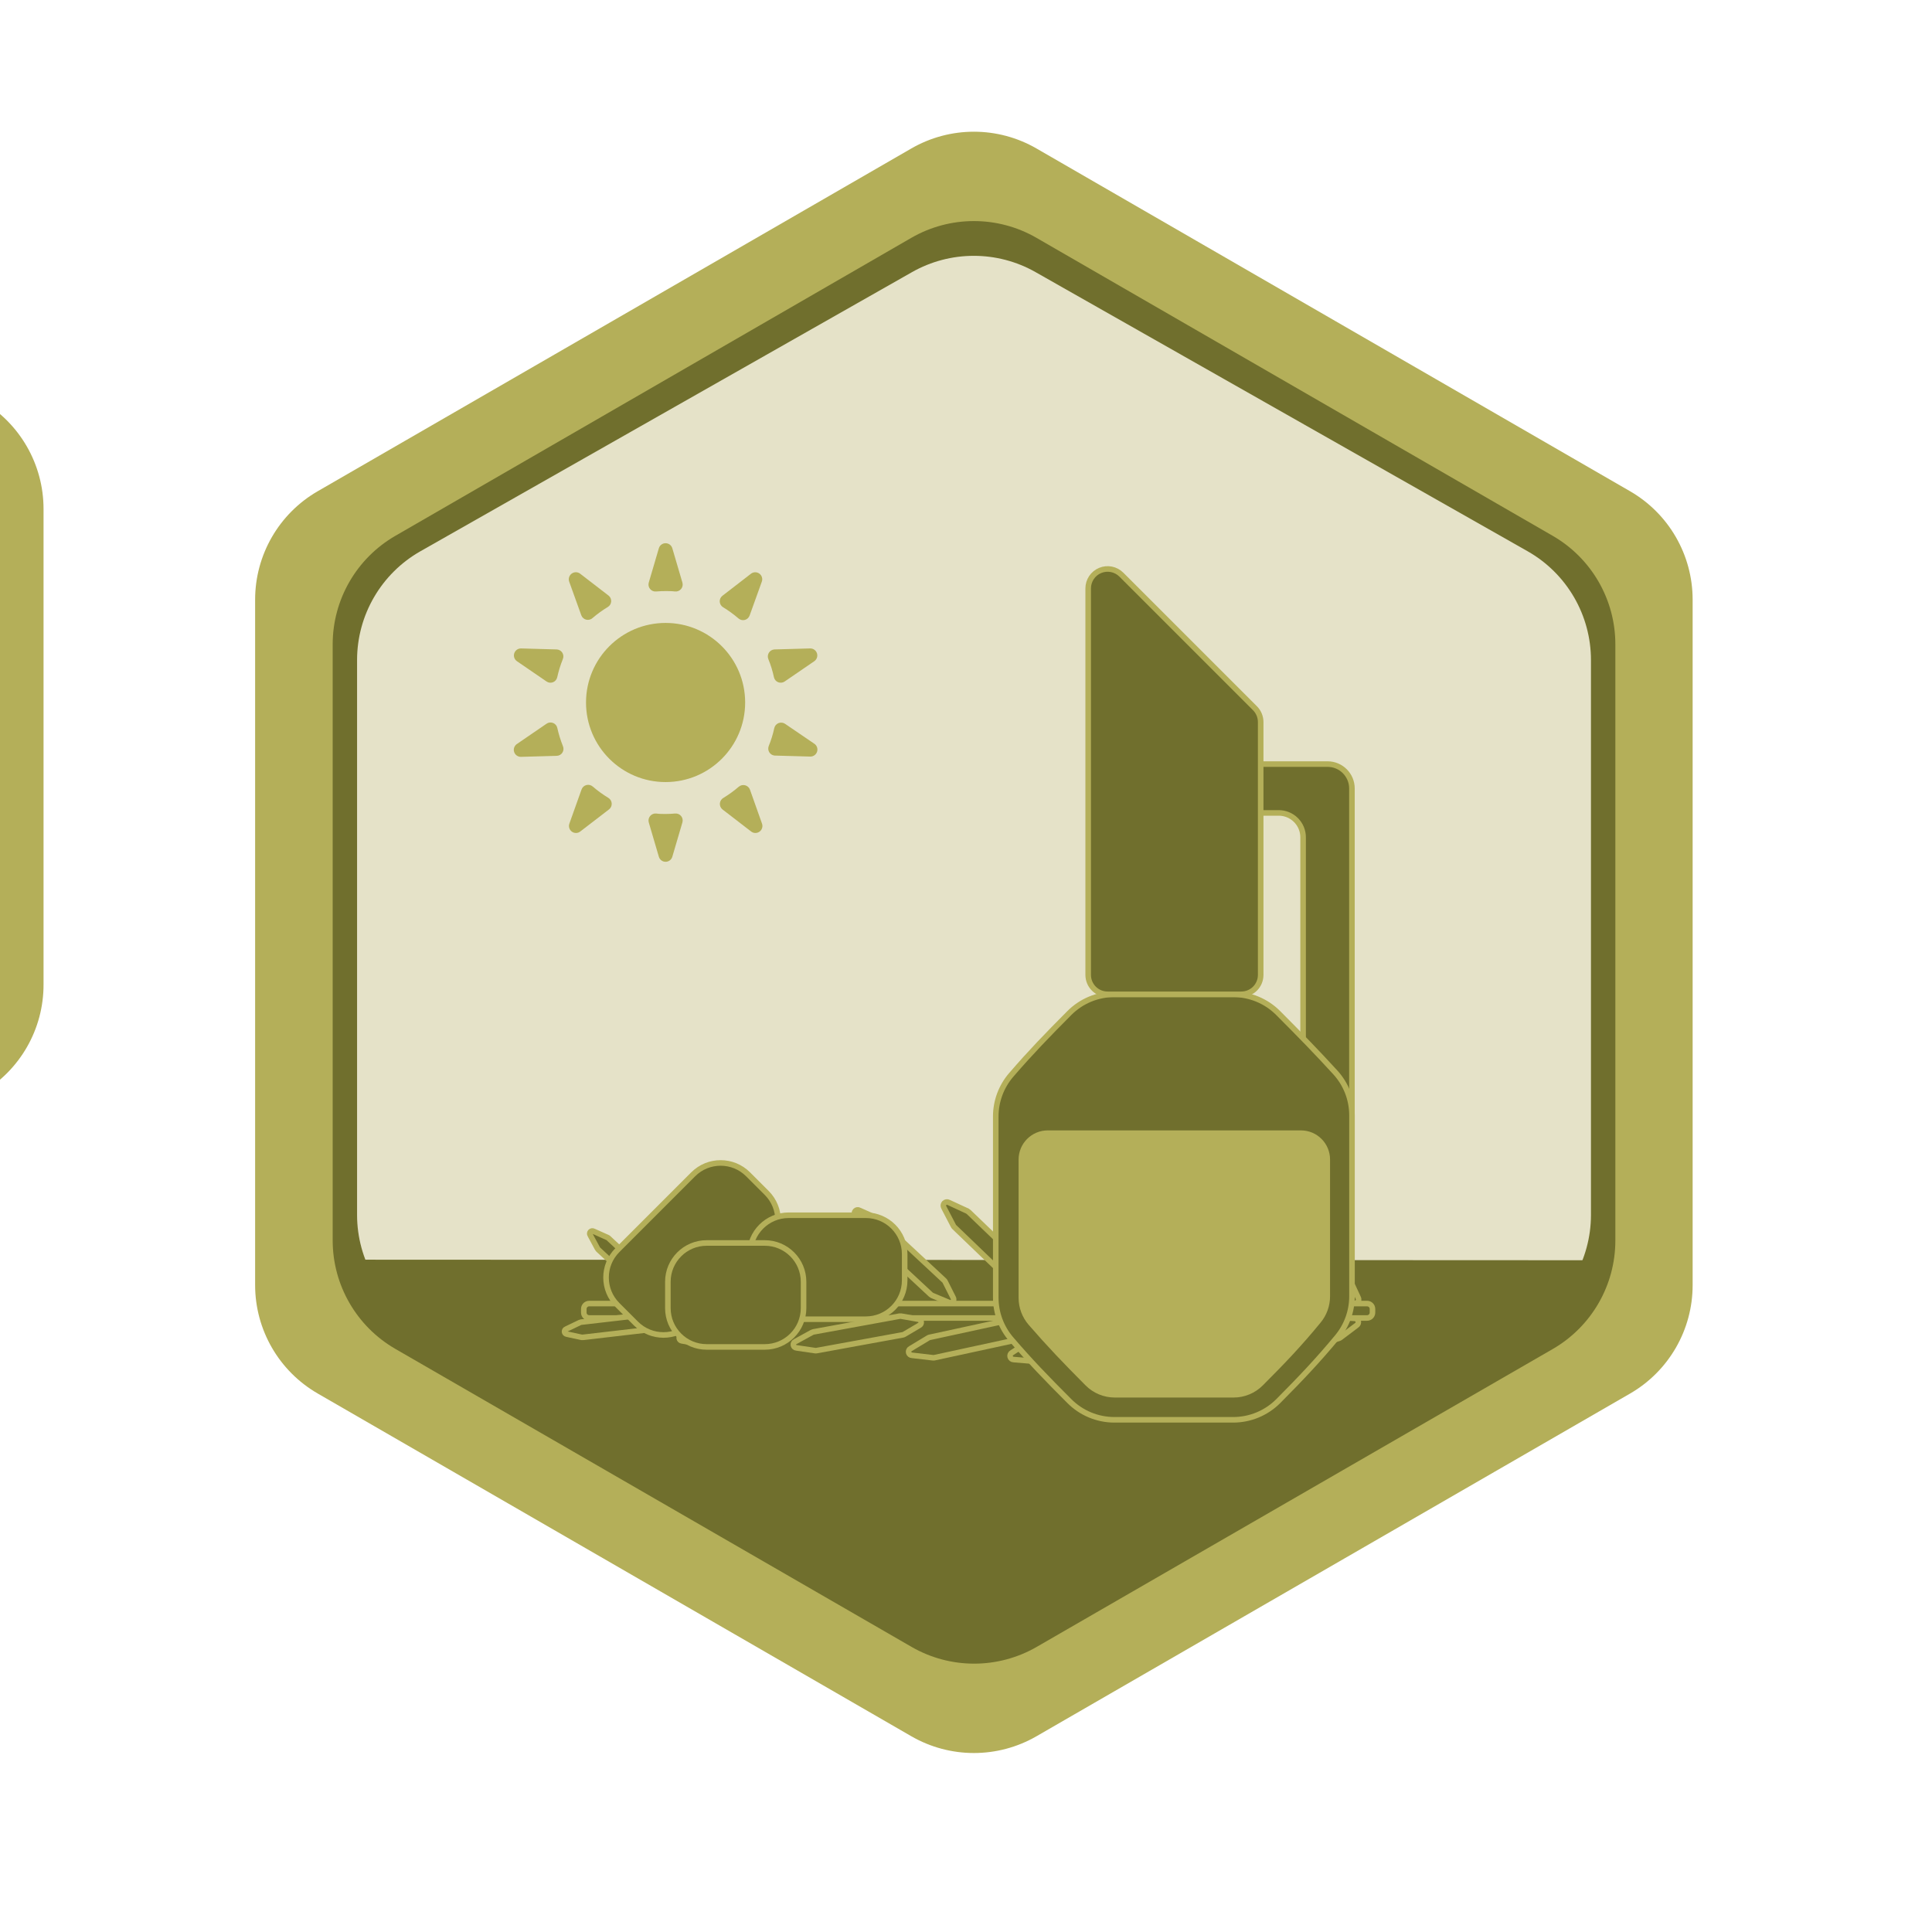
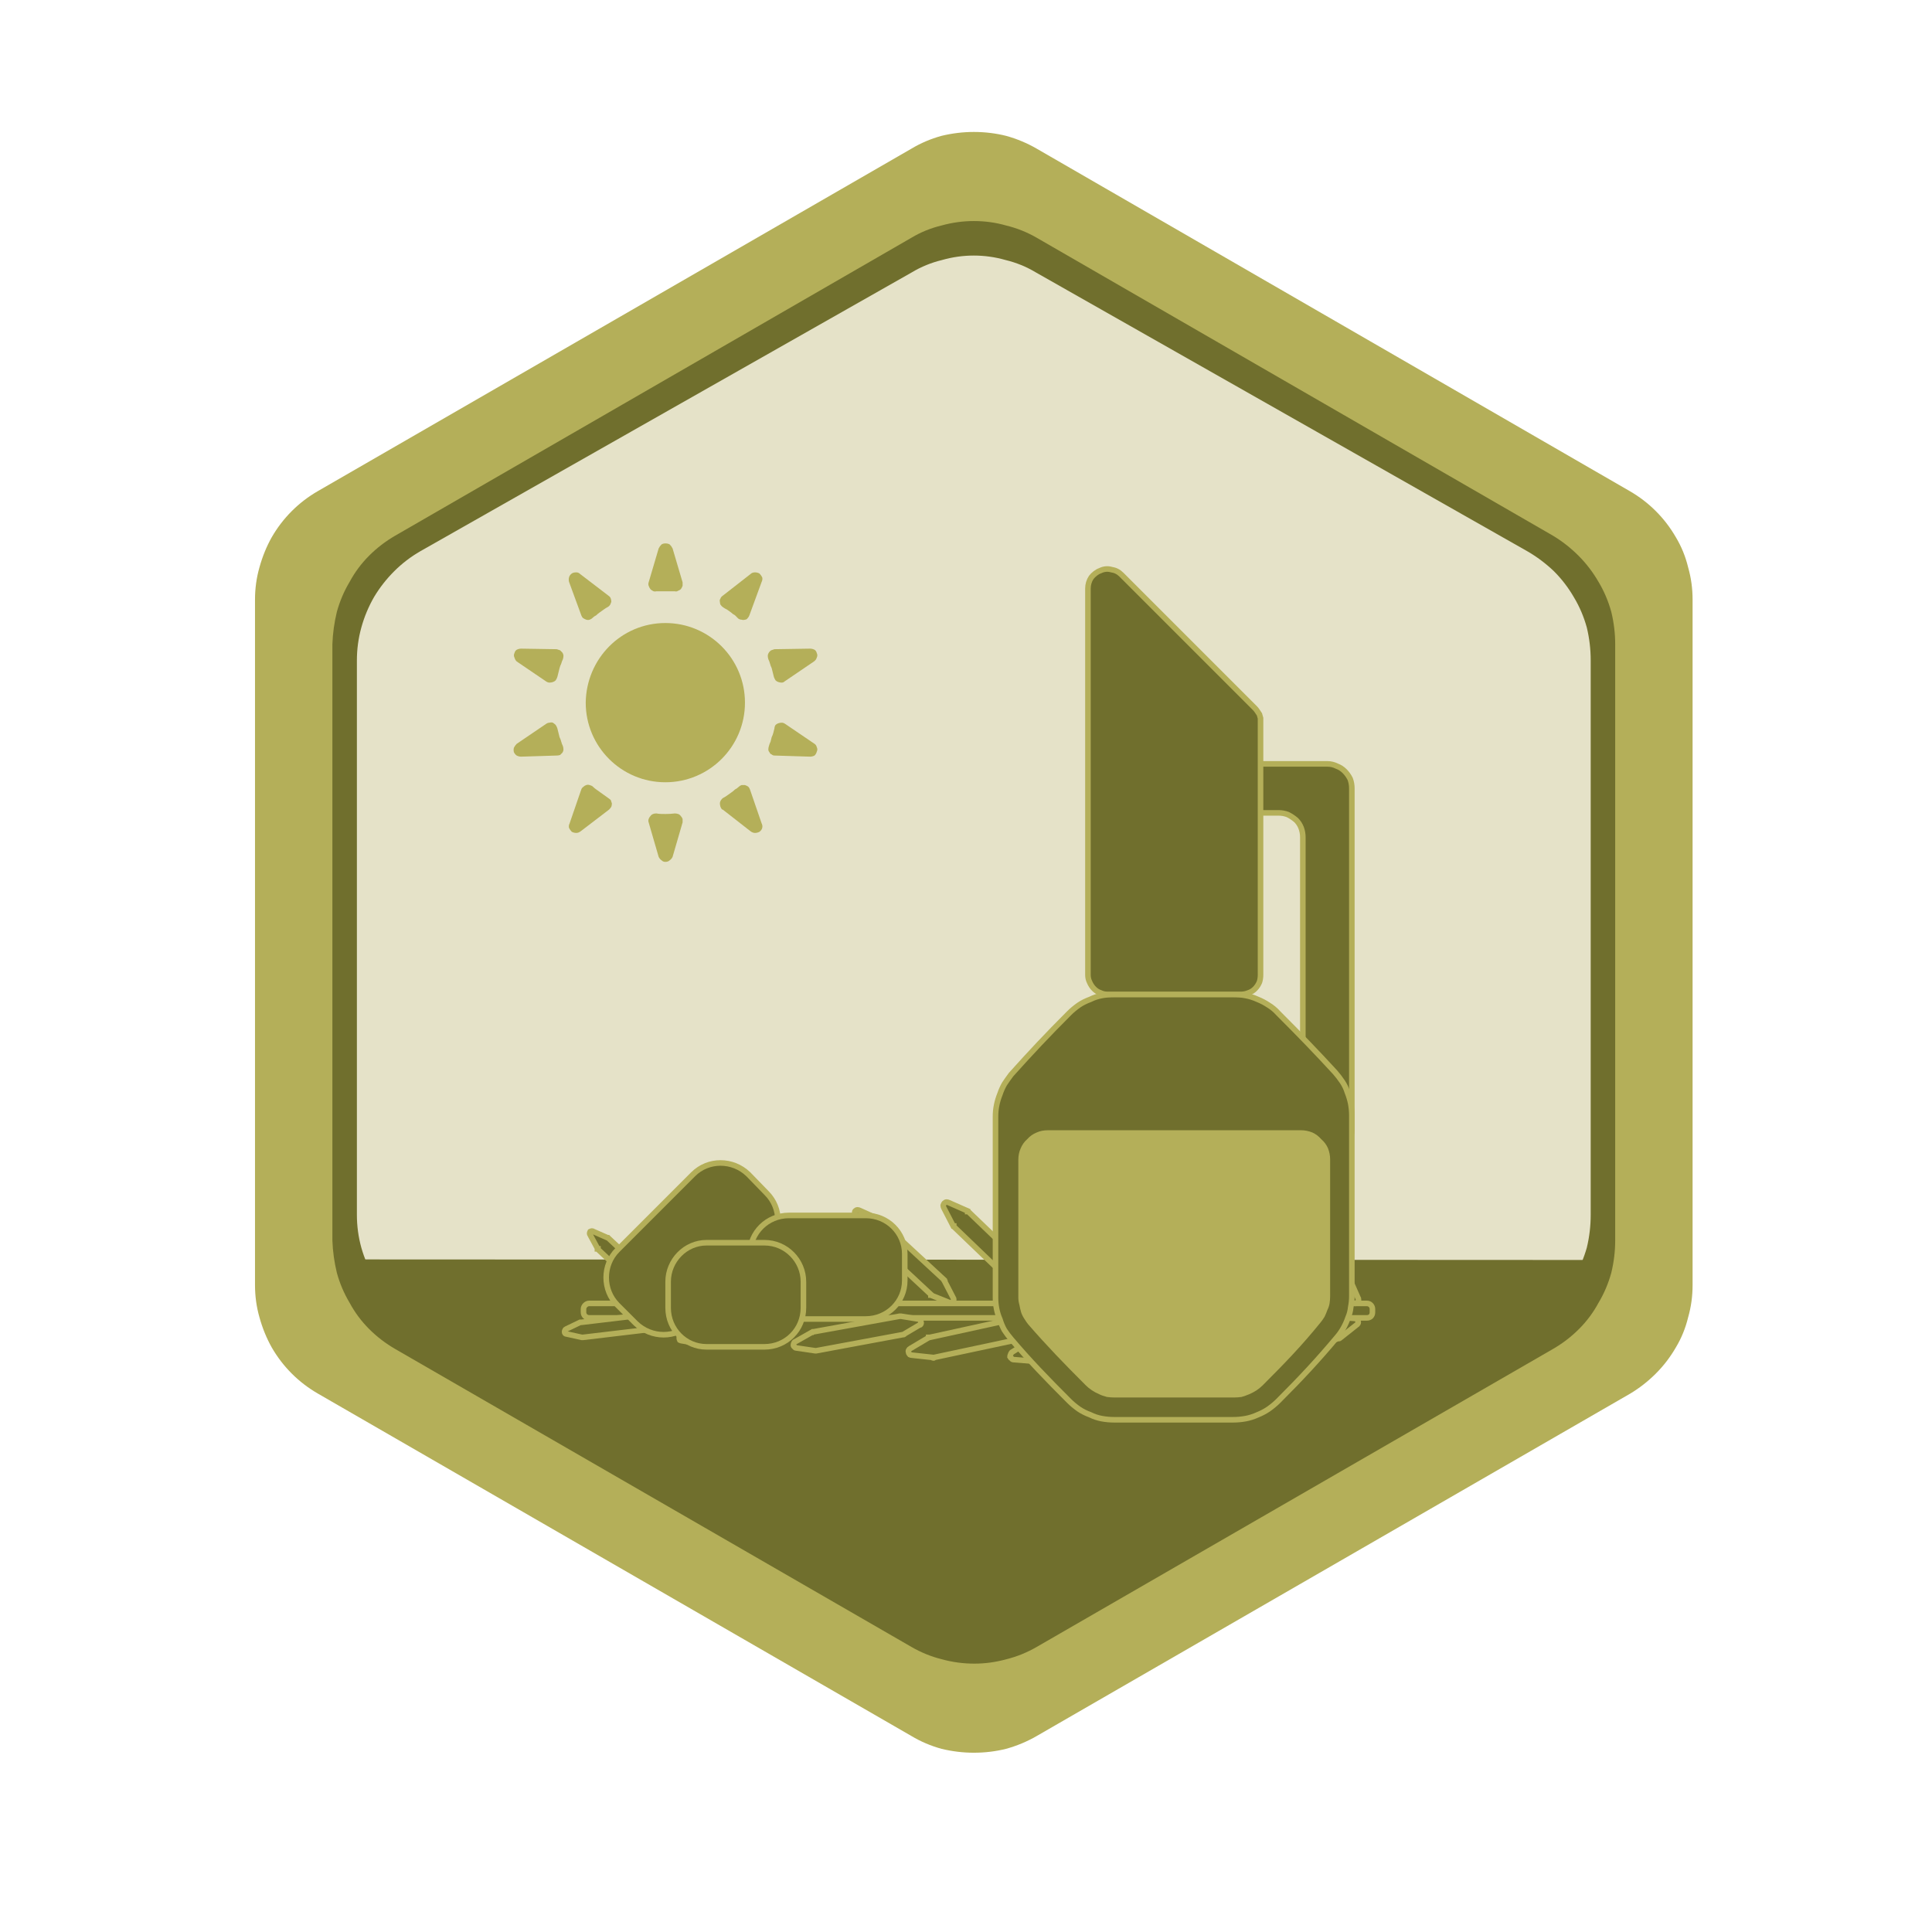
- <svg xmlns="http://www.w3.org/2000/svg" viewBox="0 0 346.99 346.99">
-   <defs>
-     <style>.cls-1{fill:#b4af59;}.cls-2,.cls-4{fill:#706f2d;}.cls-3{fill:#e5e2c8;}.cls-4{stroke:#b4af59;stroke-miterlimit:10;}</style>
-   </defs>
-   <g id="Médailles_Finales" data-name="Médailles Finales">
+ <svg xmlns="http://www.w3.org/2000/svg" version="1.2" viewBox="0 0 347 347" width="149" height="149">
+   <style>
+ 		.s0 { fill: #b4af59 } 
+ 		.s1 { fill: #706f2d } 
+ 		.s2 { fill: #e5e2c8 } 
+ 		.s3 { fill: #706f2d;stroke: #b4af59;stroke-miterlimit:10 } 
+ 	</style>
+   <g id="Médailles_Finales">
    <g id="PACA">
-       <path class="cls-1" d="M304,230.8V107.7a22.49,22.49,0,0,0-11.25-19.48L186.16,26.67a22.48,22.48,0,0,0-22.49,0L57.07,88.22A22.49,22.49,0,0,0,45.82,107.7V230.8a22.49,22.49,0,0,0,11.25,19.48l106.6,61.55a22.48,22.48,0,0,0,22.49,0l106.61-61.55A22.49,22.49,0,0,0,304,230.8Z" />
-       <path class="cls-2" d="M290.12,222.78V115.72a22.5,22.5,0,0,0-11.24-19.48L186.16,42.72a22.48,22.48,0,0,0-22.49,0L71,96.24a22.51,22.51,0,0,0-11.25,19.48V222.78A22.51,22.51,0,0,0,71,242.26l92.71,53.52a22.48,22.48,0,0,0,22.49,0l92.72-53.52A22.5,22.5,0,0,0,290.12,222.78Z" />
-       <path class="cls-3" d="M285.74,218.22V118.59A22.48,22.48,0,0,0,274.35,99L186,48.88a22.49,22.49,0,0,0-22.21,0L75.52,99a22.48,22.48,0,0,0-11.39,19.56v99.63a22.5,22.5,0,0,0,11.39,19.56l88.31,50.14a22.49,22.49,0,0,0,22.21,0l88.31-50.14A22.5,22.5,0,0,0,285.74,218.22Z" />
-       <path class="cls-2" d="M63.15,226.24c2.36,7.35,11.07,13.7,17.95,17.67l54.16,31.28.64.37,23.93,13.82a31.54,31.54,0,0,0,31.53,0l23.93-13.82.64-.37,54.17-31.28c6.88-4,13.91-10.23,16.27-17.57Z" />
-       <rect class="cls-4" x="104.85" y="234.12" width="141.65" height="2.59" rx="0.97" />
-       <path class="cls-4" d="M116.73,233.06l-9.31-8.66a.66.66,0,0,1-.12-.17L106,221.82a.47.47,0,0,1,.63-.67l2.48,1.11a.57.57,0,0,1,.18.12l9.31,8.67a.62.62,0,0,1,.14.18l1.14,2.27a.47.47,0,0,1-.62.67l-2.35-1A.59.59,0,0,1,116.73,233.06Z" />
-       <path class="cls-4" d="M133.55,232.88l-10.15-9.45a1.24,1.24,0,0,1-.14-.18l-1.4-2.62a.52.52,0,0,1,.68-.74l2.72,1.22a.76.76,0,0,1,.19.12l10.14,9.45a.55.55,0,0,1,.15.2l1.25,2.47a.52.52,0,0,1-.68.73L133.76,233A.57.57,0,0,1,133.55,232.88Z" />
-       <path class="cls-4" d="M150.37,232.69l-11-10.23a.7.7,0,0,1-.15-.19l-1.52-2.84a.56.56,0,0,1,.74-.8l2.94,1.32a.85.85,0,0,1,.21.14l11,10.22a.82.82,0,0,1,.16.22l1.35,2.68a.55.55,0,0,1-.73.78l-2.77-1.15A.86.86,0,0,1,150.37,232.69Z" />
-       <path class="cls-4" d="M167.18,232.51l-11.82-11a1.18,1.18,0,0,1-.17-.22l-1.63-3.05a.6.6,0,0,1,.8-.86l3.16,1.42a.66.66,0,0,1,.22.15l11.82,11a.58.58,0,0,1,.18.23l1.45,2.88a.6.6,0,0,1-.79.85l-3-1.25A.87.87,0,0,1,167.18,232.51Z" />
-       <path class="cls-4" d="M183.89,232.39l-12.49-12a.76.76,0,0,1-.17-.23l-1.71-3.29a.65.65,0,0,1,.87-.91l3.37,1.56a1.24,1.24,0,0,1,.23.17l12.49,12a.72.72,0,0,1,.18.25l1.51,3.11a.64.64,0,0,1-.85.89l-3.17-1.37A.93.93,0,0,1,183.89,232.39Z" />
-       <path class="cls-4" d="M197.68,232.42l-12.5-12.34a.81.81,0,0,1-.17-.24l-1.69-3.37a.66.66,0,0,1,.9-.91l3.39,1.64a1,1,0,0,1,.24.17l12.5,12.35a.72.72,0,0,1,.18.25l1.49,3.18a.65.65,0,0,1-.88.9l-3.2-1.45A.87.87,0,0,1,197.68,232.42Z" />
-       <path class="cls-4" d="M211.58,232.38l-12.69-12.54a1.08,1.08,0,0,1-.18-.24L197,216.18a.67.67,0,0,1,.91-.92l3.45,1.67a.81.81,0,0,1,.24.17l12.69,12.53a.83.83,0,0,1,.19.26l1.51,3.23a.67.67,0,0,1-.9.91l-3.25-1.47A1.51,1.51,0,0,1,211.58,232.38Z" />
-       <path class="cls-4" d="M225.48,232.33,212.6,219.61a.69.69,0,0,1-.18-.24l-1.74-3.48a.68.68,0,0,1,.93-.93l3.49,1.69a.85.85,0,0,1,.25.17l12.89,12.72a1,1,0,0,1,.18.27l1.54,3.27a.68.68,0,0,1-.92.93l-3.29-1.49A1,1,0,0,1,225.48,232.33Z" />
-       <path class="cls-4" d="M239.38,232.29,226.3,219.38a1.44,1.44,0,0,1-.18-.25l-1.76-3.53a.69.69,0,0,1,.94-.95l3.55,1.72a.72.72,0,0,1,.25.18l13.08,12.91a1,1,0,0,1,.19.26l1.55,3.33a.68.68,0,0,1-.92.94l-3.35-1.52A.8.8,0,0,1,239.38,232.29Z" />
-       <path class="cls-4" d="M117,236l-12.64,1.46a.66.66,0,0,0-.2.06l-2.46,1.18a.47.47,0,0,0,.1.91l2.67.58a.74.74,0,0,0,.21,0l12.64-1.47a.51.51,0,0,0,.21-.06l2.27-1.15a.48.48,0,0,0-.11-.91l-2.46-.6A.6.6,0,0,0,117,236Z" />
-       <path class="cls-4" d="M139.28,236.17l-14.07,2.15a.63.63,0,0,0-.23.08l-2.7,1.41a.53.53,0,0,0,.15,1l3,.53a.6.6,0,0,0,.23,0l14.07-2.15a.73.73,0,0,0,.25-.08l2.48-1.38a.53.53,0,0,0-.15-1l-2.79-.57A.7.7,0,0,0,139.28,236.17Z" />
-       <path class="cls-4" d="M161.59,236.38l-15.51,2.83a1,1,0,0,0-.24.09l-3,1.65a.59.59,0,0,0,.2,1.13l3.34.49a.62.62,0,0,0,.27,0l15.5-2.83a.82.82,0,0,0,.26-.1l2.71-1.6a.59.59,0,0,0-.2-1.12l-3.1-.54A.66.66,0,0,0,161.59,236.38Z" />
-       <path class="cls-4" d="M183.87,236.52,167,240.18a.79.79,0,0,0-.27.1l-3.18,1.92a.64.64,0,0,0,.26,1.22l3.69.43a1,1,0,0,0,.29,0l16.91-3.66a.86.86,0,0,0,.28-.11l2.92-1.86a.64.64,0,0,0-.26-1.21l-3.42-.49A1.06,1.06,0,0,0,183.87,236.52Z" />
-       <path class="cls-4" d="M202.32,236.49l-17.13,4.28a1,1,0,0,0-.27.11l-3.17,2.06a.66.66,0,0,0,.31,1.24l3.77.32a.74.74,0,0,0,.29,0l17.12-4.28a.76.76,0,0,0,.29-.13l2.91-2a.66.66,0,0,0-.31-1.23l-3.5-.39A.82.82,0,0,0,202.32,236.49Z" />
-       <path class="cls-4" d="M220.79,236.51l-17.36,4.78a.83.83,0,0,0-.27.12l-3.2,2.17a.67.67,0,0,0,.35,1.26l3.86.24a1.43,1.43,0,0,0,.29,0l17.37-4.78a.86.86,0,0,0,.29-.14L225,238a.67.67,0,0,0-.34-1.25l-3.58-.31Z" />
-       <path class="cls-4" d="M239.27,236.54l-17.6,5.27a.9.9,0,0,0-.28.13l-3.21,2.29a.69.69,0,0,0,.39,1.28l3.93.15a1.1,1.1,0,0,0,.31,0l17.6-5.27a1,1,0,0,0,.3-.14l2.93-2.21a.68.68,0,0,0-.38-1.26l-3.66-.24A1.24,1.24,0,0,0,239.27,236.54Z" />
-       <rect class="cls-4" x="107.7" y="214.98" width="33.19" height="18.67" rx="6.97" transform="translate(-122.21 153.59) rotate(-45)" />
-       <rect class="cls-4" x="134.68" y="218.26" width="27.8" height="18.67" rx="6.97" />
-       <rect class="cls-4" x="119.95" y="223.24" width="24.37" height="18.67" rx="6.97" />
-       <path class="cls-4" d="M215.62,141.61h0A4.38,4.38,0,0,0,220,146h9.65a4.38,4.38,0,0,1,4.39,4.39v52.46a4.39,4.39,0,0,0,4.39,4.39h0a4.39,4.39,0,0,0,4.38-4.39V141.61a4.38,4.38,0,0,0-4.38-4.38H220A4.38,4.38,0,0,0,215.62,141.61Z" />
-       <path class="cls-4" d="M221.47,255H200.14a11.41,11.41,0,0,1-8.1-3.38c-4-4-7-7.1-10.42-11.09a11.44,11.44,0,0,1-2.78-7.47V200.52a11.44,11.44,0,0,1,2.78-7.47c3.45-4,6.46-7.11,10.42-11.09a11.41,11.41,0,0,1,8.1-3.38h21.33a11.44,11.44,0,0,1,8.1,3.37c3.89,3.9,6.86,6.94,10.25,10.65a11.41,11.41,0,0,1,3,7.72v32.5a11.45,11.45,0,0,1-2.63,7.3c-3.54,4.27-6.59,7.47-10.61,11.52A11.44,11.44,0,0,1,221.47,255Z" />
-       <path class="cls-4" d="M225.39,127.2l-24-24a3.49,3.49,0,0,0-5.95,2.47V175.1a3.48,3.48,0,0,0,3.49,3.48h24a3.48,3.48,0,0,0,3.49-3.48V129.67A3.5,3.5,0,0,0,225.39,127.2Z" />
-       <path class="cls-1" d="M182.94,208.26v24.82a7.42,7.42,0,0,0,1.8,4.85c3.34,3.86,6.27,6.91,10.22,10.88a7.4,7.4,0,0,0,5.25,2.19h21.34a7.41,7.41,0,0,0,5.26-2.19c4-4,7-7.15,10.37-11.27a7.39,7.39,0,0,0,1.7-4.72V208.25a5.23,5.23,0,0,0-5.23-5.23H188.17A5.24,5.24,0,0,0,182.94,208.26Z" />
-       <circle class="cls-1" cx="119.54" cy="126.17" r="14.29" />
-       <path class="cls-1" d="M100,116.64l-6.4-.18a1.26,1.26,0,0,0-.75,2.3l5.3,3.63a1.24,1.24,0,0,0,1.93-.76,20.75,20.75,0,0,1,1-3.24A1.25,1.25,0,0,0,100,116.64Z" />
-       <path class="cls-1" d="M109.34,107l-5.1-3.93a1.27,1.27,0,0,0-2,1.43l2.16,6a1.25,1.25,0,0,0,2,.52,20.22,20.22,0,0,1,2.76-2A1.25,1.25,0,0,0,109.34,107Z" />
-       <path class="cls-1" d="M119.54,106.16c.57,0,1.14,0,1.69.07a1.25,1.25,0,0,0,1.33-1.6l-1.81-6.16a1.26,1.26,0,0,0-2.42,0l-1.81,6.16a1.25,1.25,0,0,0,1.33,1.6C118.41,106.18,119,106.16,119.54,106.16Z" />
-       <path class="cls-1" d="M138,118.39a18.83,18.83,0,0,1,1,3.24,1.25,1.25,0,0,0,1.94.76l5.3-3.63a1.26,1.26,0,0,0-.75-2.3l-6.41.18A1.26,1.26,0,0,0,138,118.39Z" />
-       <path class="cls-1" d="M134.64,110.53l2.16-6a1.26,1.26,0,0,0-2-1.43L129.75,107a1.25,1.25,0,0,0,.13,2.07,20.76,20.76,0,0,1,2.75,2A1.25,1.25,0,0,0,134.64,110.53Z" />
-       <path class="cls-1" d="M139.1,135.7l6.41.18a1.26,1.26,0,0,0,.75-2.3L141,130a1.26,1.26,0,0,0-1.94.77,19,19,0,0,1-1,3.23A1.26,1.26,0,0,0,139.1,135.7Z" />
-       <path class="cls-1" d="M129.75,145.37l5.09,3.92a1.26,1.26,0,0,0,2-1.42l-2.15-6.06a1.27,1.27,0,0,0-2-.52,20.12,20.12,0,0,1-2.75,2A1.26,1.26,0,0,0,129.75,145.37Z" />
-       <path class="cls-1" d="M119.54,146.19c-.57,0-1.13,0-1.69-.08a1.26,1.26,0,0,0-1.33,1.6l1.81,6.16a1.26,1.26,0,0,0,2.42,0l1.81-6.16a1.25,1.25,0,0,0-1.33-1.6C120.68,146.16,120.11,146.19,119.54,146.19Z" />
-       <path class="cls-1" d="M104.44,141.81l-2.16,6.06a1.26,1.26,0,0,0,2,1.42l5.1-3.92a1.26,1.26,0,0,0-.13-2.08,20.22,20.22,0,0,1-2.76-2A1.26,1.26,0,0,0,104.44,141.81Z" />
-       <path class="cls-1" d="M98.13,130l-5.3,3.63a1.26,1.26,0,0,0,.75,2.3l6.4-.18A1.25,1.25,0,0,0,101.1,134a21,21,0,0,1-1-3.23A1.25,1.25,0,0,0,98.13,130Z" />
-     </g>
-     <g id="Outre_Mer" data-name="Outre Mer">
-       <path class="cls-1" d="M7.82,176.79V91.41A22.5,22.5,0,0,0-3.42,71.93L-77.37,29.24a22.48,22.48,0,0,0-22.49,0L-173.8,71.93A22.51,22.51,0,0,0-185,91.41v85.38a22.49,22.49,0,0,0,11.25,19.48L-99.86,239a22.48,22.48,0,0,0,22.49,0l74-42.69A22.48,22.48,0,0,0,7.82,176.79Z" />
+       <path id="Layer" class="s0" d="m304 230.8v-123.1q0-3-0.8-5.8-0.7-2.9-2.2-5.4-1.5-2.6-3.6-4.7-2.1-2.1-4.7-3.6l-106.5-61.5q-2.6-1.5-5.5-2.3-2.8-0.7-5.8-0.7-2.9 0-5.8 0.7-2.9 0.8-5.4 2.3l-106.6 61.5q-2.6 1.5-4.7 3.6-2.1 2.1-3.6 4.7-1.4 2.5-2.2 5.4-0.8 2.8-0.8 5.8v123.1q0 3 0.8 5.8 0.8 2.9 2.2 5.4 1.5 2.6 3.6 4.7 2.1 2.1 4.7 3.6l106.6 61.5q2.5 1.5 5.4 2.3 2.9 0.7 5.8 0.7 3 0 5.8-0.7 2.9-0.8 5.5-2.3l106.6-61.5q2.5-1.5 4.6-3.6 2.1-2.1 3.6-4.7 1.5-2.5 2.2-5.4 0.8-2.8 0.8-5.8z" />
+       <path id="Layer" class="s1" d="m290.1 222.8v-107.1q0-2.9-0.7-5.8-0.8-2.9-2.3-5.4-1.5-2.6-3.6-4.7-2.1-2.1-4.6-3.6l-92.7-53.5q-2.6-1.5-5.5-2.2-2.8-0.8-5.8-0.8-2.9 0-5.8 0.8-2.9 0.7-5.4 2.2l-92.7 53.5q-2.6 1.5-4.7 3.6-2.1 2.1-3.5 4.7-1.5 2.5-2.3 5.4-0.7 2.9-0.8 5.8v107.1q0.1 2.9 0.8 5.8 0.8 2.9 2.3 5.4 1.4 2.6 3.5 4.7 2.1 2.1 4.7 3.6l92.7 53.5q2.6 1.5 5.4 2.2 2.9 0.8 5.9 0.8 2.9 0 5.8-0.8 2.8-0.7 5.4-2.2l92.7-53.5q2.6-1.5 4.7-3.6 2.1-2.1 3.5-4.7 1.5-2.5 2.3-5.4 0.7-2.9 0.7-5.8z" />
+       <path id="Layer" class="s2" d="m285.7 218.2v-99.6q0-3-0.7-5.9-0.8-2.9-2.3-5.4-1.5-2.6-3.6-4.7-2.2-2.1-4.8-3.6l-88.3-50.1q-2.5-1.5-5.4-2.2-2.8-0.8-5.7-0.8-2.9 0-5.7 0.8-2.9 0.7-5.4 2.2l-88.3 50.1q-2.6 1.5-4.7 3.6-2.1 2.1-3.6 4.6-1.5 2.6-2.3 5.5-0.8 2.9-0.8 5.9v99.6q0 3 0.8 5.9 0.8 2.8 2.3 5.4 1.5 2.6 3.6 4.7 2.1 2.1 4.7 3.5l88.3 50.2q2.6 1.4 5.4 2.2 2.8 0.7 5.7 0.7 3 0 5.8-0.7 2.8-0.8 5.3-2.2l88.4-50.1q2.5-1.5 4.7-3.6 2.1-2.1 3.6-4.7 1.5-2.6 2.3-5.4 0.7-2.9 0.7-5.9z" />
+       <path id="Layer" class="s1" d="m63.1 226.2c2.4 7.4 11.1 13.7 18 17.7l54.2 31.3 0.6 0.4 23.9 13.8c2.4 1.4 5 2.4 7.6 3.1 2.7 0.7 5.4 1.1 8.2 1.1 2.8 0 5.5-0.4 8.2-1.1 2.6-0.7 5.2-1.7 7.6-3.1l23.9-13.8 0.6-0.4 54.2-31.3c6.9-4 13.9-10.2 16.3-17.6z" />
+       <path id="Layer" class="s3" d="m104.8 235.1c0-0.5 0.5-1 1-1h139.7c0.6 0 1 0.5 1 1v0.6c0 0.6-0.4 1-1 1h-139.7c-0.5 0-1-0.4-1-1z" />
+       <path id="Layer" class="s3" d="m116.7 233.1l-9.3-8.7q0 0 0 0 0-0.1 0-0.1-0.1 0-0.1 0 0 0 0-0.1l-1.3-2.4q-0.1-0.1-0.1-0.3 0-0.1 0.1-0.3 0.2-0.1 0.3-0.1 0.2 0 0.3 0.1l2.5 1.1q0 0 0.1 0 0 0 0 0 0 0 0 0 0.1 0.1 0.1 0.1l9.3 8.7q0 0 0 0 0.1 0 0.1 0 0 0.1 0 0.1 0 0 0 0l1.2 2.3q0.1 0.1 0.1 0.3-0.1 0.2-0.2 0.3-0.1 0.1-0.2 0.1-0.2 0-0.3 0l-2.4-1q0 0 0-0.1-0.1 0-0.1 0 0 0 0 0-0.1 0-0.1 0z" />
+       <path id="Layer" class="s3" d="m133.6 232.9l-10.2-9.5q0 0 0 0-0.1 0-0.1-0.1 0 0 0 0 0 0 0-0.1l-1.4-2.6q-0.1-0.1-0.1-0.3 0-0.2 0.1-0.3 0.1-0.1 0.3-0.2 0.2 0 0.3 0.1l2.8 1.2q0 0 0 0 0 0 0.1 0.1 0 0 0 0 0 0 0.1 0l10.1 9.5q0 0 0 0 0.1 0 0.1 0.1 0 0 0 0 0 0.1 0 0.1l1.3 2.4q0.1 0.2 0.1 0.4-0.1 0.1-0.2 0.3-0.1 0.1-0.3 0.1-0.1 0.1-0.3 0l-2.5-1.1q-0.1 0-0.1 0 0 0-0.1 0 0-0.1 0-0.1 0 0 0 0z" />
+       <path id="Layer" class="s3" d="m150.4 232.7l-11-10.2q-0.1-0.1-0.1-0.1 0 0 0 0 0-0.1 0-0.1-0.1 0-0.1 0l-1.5-2.9q-0.1-0.1-0.1-0.3 0-0.2 0.2-0.4 0.1-0.1 0.3-0.1 0.2-0.1 0.3 0l3 1.3q0 0.1 0 0.1 0.1 0 0.1 0 0 0 0 0 0.1 0.1 0.1 0.1l11 10.2q0 0 0 0.1 0.1 0 0.1 0 0 0 0 0.1 0 0 0.1 0l1.3 2.7q0.1 0.2 0.1 0.4 0 0.1-0.2 0.3-0.1 0.1-0.3 0.2-0.2 0-0.3-0.1l-2.8-1.2q0 0-0.1 0 0 0 0 0 0 0-0.1-0.1 0 0 0 0z" />
+       <path id="Layer" class="s3" d="m167.2 232.5l-11.8-11q-0.1 0-0.1 0 0-0.1 0-0.1-0.1 0-0.1-0.1 0 0 0 0l-1.6-3.1q-0.2-0.1-0.1-0.3 0-0.3 0.1-0.4 0.2-0.2 0.4-0.2 0.2 0 0.4 0.1l3.1 1.4q0.1 0 0.1 0 0 0 0 0.1 0.1 0 0.1 0 0 0 0 0l11.9 11q0 0.1 0 0.1 0 0 0.1 0.1 0 0 0 0 0 0 0 0.1l1.5 2.9q0.1 0.1 0.1 0.3 0 0.2-0.2 0.4-0.1 0.1-0.3 0.2-0.2 0-0.4-0.1l-3-1.2q0-0.1-0.1-0.1 0 0 0 0 0 0-0.1 0 0-0.1 0-0.1z" />
+       <path id="Layer" class="s3" d="m183.9 232.4l-12.5-12q0 0-0.1-0.1 0 0 0 0 0 0 0-0.1-0.1 0-0.1 0l-1.7-3.3q-0.1-0.2-0.1-0.4 0.1-0.3 0.2-0.4 0.2-0.2 0.4-0.2 0.2 0 0.4 0.1l3.4 1.5q0 0 0 0.1 0.1 0 0.1 0 0 0 0 0 0.1 0.1 0.1 0.1l12.5 12q0 0 0 0 0.1 0.1 0.1 0.1 0 0 0 0.1 0 0 0.1 0l1.5 3.2q0.1 0.1 0.1 0.3-0.1 0.3-0.2 0.4-0.2 0.2-0.4 0.2-0.2 0-0.4-0.1l-3.1-1.3q-0.1 0-0.1-0.1-0.1 0-0.1 0 0 0-0.1-0.1 0 0 0 0z" />
+       <path id="Layer" class="s3" d="m197.7 232.4l-12.5-12.3q0 0-0.1-0.1 0 0 0 0 0-0.1-0.1-0.1 0 0 0-0.1l-1.7-3.3q-0.1-0.2-0.1-0.4 0.1-0.3 0.2-0.4 0.2-0.2 0.4-0.2 0.2-0.1 0.4 0.1l3.4 1.6q0 0 0.1 0 0 0.1 0 0.1 0.1 0 0.1 0 0 0 0.1 0.1l12.5 12.3q0 0 0 0.1 0 0 0.1 0 0 0.1 0 0.1 0 0 0 0.1l1.5 3.1q0.1 0.2 0.1 0.5 0 0.2-0.2 0.3-0.1 0.2-0.3 0.2-0.3 0.1-0.5-0.1l-3.2-1.4q0 0 0 0-0.1-0.1-0.1-0.1 0 0-0.1 0 0-0.1 0-0.1z" />
+       <path id="Layer" class="s3" d="m211.6 232.4l-12.7-12.6q0 0-0.1 0 0 0 0-0.1 0 0-0.1 0 0-0.1 0-0.1l-1.7-3.4q-0.1-0.2-0.1-0.4 0-0.3 0.2-0.4 0.2-0.2 0.4-0.2 0.2-0.1 0.4 0.1l3.5 1.6q0 0 0 0.1 0.1 0 0.1 0 0 0 0 0 0.1 0.1 0.1 0.1l12.7 12.5q0 0.1 0 0.1 0.1 0 0.1 0.1 0 0 0 0 0.1 0.1 0.1 0.1l1.5 3.2q0.1 0.2 0.1 0.4-0.1 0.2-0.2 0.4-0.2 0.2-0.4 0.2-0.2 0-0.4-0.1l-3.3-1.4q0-0.1 0-0.1-0.1 0-0.1 0 0 0-0.1-0.1 0 0 0 0z" />
+       <path id="Layer" class="s3" d="m225.5 232.3l-12.9-12.7q0 0-0.1 0 0-0.1 0-0.1 0 0 0-0.1-0.1 0-0.1 0l-1.7-3.5q-0.1-0.2-0.1-0.4 0-0.3 0.2-0.4 0.2-0.2 0.4-0.2 0.2-0.1 0.4 0.1l3.5 1.6q0 0.1 0.1 0.1 0 0 0 0 0.1 0 0.1 0.1 0 0 0 0l12.9 12.7q0.1 0.1 0.1 0.1 0 0 0 0.1 0.1 0 0.1 0 0 0.1 0 0.1l1.6 3.3q0.1 0.2 0 0.4 0 0.2-0.1 0.4-0.2 0.2-0.4 0.2-0.3 0-0.5-0.1l-3.2-1.5q-0.1 0-0.1 0-0.1 0-0.1-0.1 0 0-0.1 0 0 0 0-0.1z" />
+       <path id="Layer" class="s3" d="m239.4 232.3l-13.1-12.9q0 0 0-0.1-0.1 0-0.1 0 0-0.1 0-0.1-0.1 0-0.1-0.1l-1.7-3.5q-0.2-0.2-0.1-0.4 0-0.3 0.2-0.4 0.1-0.2 0.4-0.2 0.2-0.1 0.4 0l3.6 1.8q0 0 0 0 0.1 0 0.1 0 0 0.1 0 0.1 0.1 0 0.1 0.1l13.1 12.9q0 0 0 0 0.1 0 0.1 0.1 0 0 0 0 0.1 0.1 0.1 0.1l1.5 3.4q0.1 0.1 0.1 0.4 0 0.2-0.2 0.4-0.1 0.1-0.4 0.2-0.2 0-0.4-0.1l-3.3-1.5q-0.1 0-0.1-0.1-0.1 0-0.1 0 0 0-0.1-0.1 0 0 0 0z" />
+       <path id="Layer" class="s3" d="m117 236l-12.6 1.5q-0.1 0-0.1 0 0 0 0 0-0.1 0-0.1 0 0 0 0 0l-2.5 1.2q-0.2 0.1-0.2 0.2-0.1 0.1-0.1 0.3 0 0.2 0.1 0.3 0.1 0.1 0.3 0.1l2.7 0.6q0 0 0 0 0 0 0.1 0 0 0 0 0 0.1 0 0.1 0l12.6-1.5q0 0 0.1 0 0 0 0 0 0.1 0 0.1 0 0 0 0 0l2.3-1.2q0.1-0.1 0.2-0.2 0.1-0.1 0.1-0.3 0-0.1-0.1-0.3-0.2-0.1-0.3-0.1l-2.5-0.6q0 0 0 0-0.1 0-0.1 0 0 0 0 0-0.1 0-0.1 0z" />
+       <path id="Layer" class="s3" d="m139.3 236.2l-14.1 2.1q0 0-0.1 0 0 0 0 0 0 0.1-0.1 0.1 0 0 0 0l-2.7 1.4q-0.2 0.1-0.3 0.2 0 0.2 0 0.4 0 0.1 0.1 0.3 0.2 0.1 0.3 0.1l3 0.5q0.1 0 0.1 0 0 0.1 0 0.1 0.1 0 0.1-0.1 0 0 0.1 0l14-2.1q0.1 0 0.1 0 0 0 0.1 0 0 0 0-0.1 0.1 0 0.1 0l2.5-1.4q0.1 0 0.2-0.2 0.1-0.2 0.1-0.3-0.1-0.2-0.2-0.3-0.1-0.1-0.3-0.2l-2.8-0.5q0 0 0 0-0.1 0-0.1 0 0 0-0.1 0 0 0 0 0z" />
+       <path id="Layer" class="s3" d="m161.6 236.4l-15.5 2.8q-0.1 0-0.1 0 0 0 0 0-0.1 0.1-0.1 0.1 0 0-0.1 0l-3 1.7q-0.1 0-0.2 0.2-0.1 0.2-0.1 0.4 0 0.2 0.2 0.3 0.1 0.2 0.3 0.2l3.4 0.5q0 0 0 0 0.1 0 0.1 0 0 0 0.1 0 0 0 0 0l15.6-2.9q0 0 0 0 0.1 0 0.1 0 0 0 0 0 0.1 0 0.1-0.1l2.7-1.6q0.2 0 0.3-0.2 0.1-0.2 0-0.4 0-0.2-0.1-0.3-0.2-0.2-0.4-0.2l-3.1-0.5q0 0 0 0-0.1 0-0.1 0 0 0-0.1 0 0 0 0 0z" />
+       <path id="Layer" class="s3" d="m183.9 236.5l-16.9 3.7q0 0-0.1 0 0 0 0 0-0.1 0-0.1 0 0 0.1-0.1 0.1l-3.2 1.9q-0.2 0.1-0.3 0.3-0.1 0.2 0 0.4 0 0.2 0.2 0.4 0.2 0.1 0.4 0.1l3.7 0.4q0 0.1 0.1 0.1 0 0 0 0 0.1 0 0.1 0 0.1 0 0.1-0.1l16.9-3.6q0 0 0.1 0 0 0 0-0.1 0.1 0 0.1 0 0 0 0.1 0l2.9-1.9q0.2-0.1 0.3-0.3 0.1-0.2 0-0.4 0-0.2-0.2-0.3-0.1-0.2-0.4-0.2l-3.4-0.5q0 0-0.1 0 0 0-0.1 0 0 0 0 0-0.1 0-0.1 0z" />
+       <path id="Layer" class="s3" d="m202.3 236.5l-17.1 4.3q0 0-0.1 0 0 0 0 0-0.1 0-0.1 0 0 0.1-0.1 0.1l-3.2 2q-0.1 0.1-0.2 0.4-0.1 0.2-0.1 0.4 0.1 0.2 0.3 0.3 0.1 0.2 0.4 0.2l3.7 0.3q0.1 0 0.1 0 0 0 0.1 0 0 0 0 0 0.1 0 0.1 0l17.1-4.3q0.1 0 0.1 0 0.1 0 0.1 0 0 0 0.1-0.1 0 0 0 0l2.9-2q0.2-0.1 0.3-0.3 0.1-0.2 0-0.4 0-0.3-0.2-0.4-0.2-0.1-0.4-0.1l-3.5-0.4q0 0 0 0-0.1 0-0.1 0-0.1 0-0.1 0 0 0-0.1 0z" />
+       <path id="Layer" class="s3" d="m220.8 236.5l-17.4 4.8q0 0 0 0-0.1 0-0.1 0 0 0.1-0.1 0.1 0 0 0 0l-3.2 2.2q-0.2 0.1-0.3 0.3-0.1 0.2-0.1 0.5 0.1 0.2 0.3 0.3 0.2 0.1 0.4 0.1l3.9 0.3q0 0 0 0 0.1 0 0.1 0 0.1 0 0.1 0 0 0 0.1 0l17.3-4.8q0.1 0 0.1 0 0 0 0.1-0.1 0 0 0.1 0 0 0 0 0l2.9-2.2q0.2-0.1 0.3-0.3 0.1-0.2 0-0.5-0.1-0.2-0.2-0.3-0.2-0.1-0.4-0.1l-3.6-0.4z" />
+       <path id="Layer" class="s3" d="m239.3 236.5l-17.6 5.3q-0.1 0-0.1 0 0 0-0.1 0.1 0 0 0 0-0.1 0-0.1 0l-3.2 2.3q-0.2 0.2-0.3 0.4-0.1 0.2 0 0.4 0 0.2 0.2 0.4 0.2 0.1 0.5 0.1l3.9 0.2q0 0 0.1 0 0 0 0.1 0 0 0 0 0 0.1 0 0.1 0l17.6-5.3q0.1 0 0.1 0 0 0 0.1-0.1 0 0 0 0 0.1 0 0.1 0l2.9-2.3q0.2-0.1 0.3-0.3 0.1-0.2 0-0.4 0-0.3-0.2-0.4-0.2-0.1-0.4-0.1l-3.7-0.3q0 0-0.1 0 0 0-0.1 0 0 0 0 0-0.1 0-0.1 0z" />
+       <path id="Layer" class="s3" d="m110.9 234.4c-2.7-2.7-2.7-7.2 0-9.9l13.6-13.6c2.7-2.7 7.1-2.7 9.9 0l3.3 3.4c2.7 2.7 2.7 7.1 0 9.8l-13.6 13.6c-2.7 2.7-7.1 2.7-9.9 0z" />
+       <path id="Layer" class="s3" d="m134.7 225.2c0-3.8 3.1-6.9 7-6.9h13.8c3.9 0 7 3.1 7 6.9v4.8c0 3.8-3.1 6.9-7 6.9h-13.8c-3.9 0-7-3.1-7-6.9z" />
+       <path id="Layer" class="s3" d="m120 230.2c0-3.8 3.1-7 6.9-7h10.4c3.9 0 7 3.2 7 7v4.7c0 3.9-3.1 7-7 7h-10.4c-3.8 0-6.9-3.1-6.9-7z" />
+       <path id="Layer" class="s3" d="m215.6 141.6q0 0.9 0.4 1.7 0.3 0.8 0.9 1.4 0.6 0.6 1.4 1 0.8 0.3 1.7 0.3h9.7q0.8 0 1.6 0.3 0.8 0.4 1.5 1 0.6 0.6 0.9 1.4 0.3 0.8 0.3 1.7v52.5q0 0.8 0.4 1.6 0.3 0.8 0.9 1.5 0.6 0.6 1.5 0.9 0.8 0.3 1.6 0.3 0.9 0 1.7-0.3 0.8-0.3 1.4-0.9 0.6-0.7 1-1.5 0.3-0.8 0.3-1.6v-61.3q0-0.9-0.3-1.7-0.4-0.8-1-1.4-0.6-0.6-1.4-0.9-0.8-0.4-1.7-0.4h-18.4q-0.9 0-1.7 0.4-0.8 0.3-1.4 0.9-0.6 0.6-0.9 1.4-0.4 0.8-0.4 1.7z" />
+       <path id="Layer" class="s3" d="m221.5 255h-21.4q-1.1 0-2.2-0.2-1.1-0.2-2.1-0.7-1.1-0.4-2-1-1-0.7-1.8-1.5c-4-4-7-7.1-10.4-11.1q-0.6-0.7-1.2-1.6-0.5-0.9-0.8-1.9-0.4-0.9-0.6-1.9-0.2-1-0.2-2v-32.6q0-1 0.2-2 0.2-1 0.6-2 0.3-0.9 0.8-1.8 0.6-0.9 1.2-1.7c3.5-3.9 6.5-7.1 10.4-11q0.8-0.8 1.8-1.5 0.9-0.6 2-1 1-0.5 2.1-0.7 1.1-0.2 2.2-0.2h21.4q1.1 0 2.2 0.2 1.1 0.2 2.2 0.7 1 0.4 1.9 1 1 0.6 1.8 1.5c3.9 3.9 6.8 6.9 10.2 10.6q0.7 0.8 1.3 1.7 0.6 0.9 0.9 1.9 0.4 1 0.6 2 0.2 1.1 0.2 2.1v32.5q0 1-0.2 2-0.1 1-0.5 1.9-0.3 0.9-0.8 1.8-0.5 0.9-1.1 1.6c-3.6 4.3-6.6 7.5-10.6 11.5q-0.8 0.8-1.8 1.5-0.9 0.6-1.9 1-1.1 0.5-2.2 0.7-1.1 0.2-2.2 0.2z" />
+       <path id="Layer" class="s3" d="m225.4 127.2l-24-24c-0.5-0.5-1.1-0.8-1.8-0.9-0.7-0.2-1.4-0.1-2 0.2-0.6 0.2-1.2 0.7-1.6 1.2-0.4 0.6-0.6 1.3-0.6 2v69.4q0 0.7 0.3 1.3 0.3 0.7 0.8 1.2 0.5 0.5 1.1 0.7 0.6 0.3 1.3 0.3h24q0.7 0 1.4-0.3 0.6-0.2 1.1-0.7 0.5-0.5 0.8-1.2 0.2-0.6 0.2-1.3v-45.4q0-0.4 0-0.7-0.1-0.3-0.2-0.7-0.2-0.3-0.4-0.6-0.2-0.3-0.4-0.5z" />
+       <path id="Layer" class="s0" d="m182.9 208.3v24.8q0 0.6 0.2 1.3 0.1 0.6 0.3 1.3 0.2 0.6 0.6 1.2 0.3 0.5 0.7 1c3.4 3.9 6.3 6.9 10.3 10.9q0.5 0.5 1.1 0.9 0.6 0.4 1.3 0.7 0.6 0.3 1.4 0.5 0.7 0.1 1.4 0.1h21.4q0.7 0 1.4-0.1 0.7-0.2 1.4-0.5 0.7-0.3 1.3-0.7 0.6-0.4 1.1-0.9c4-4 7-7.1 10.4-11.3q0.4-0.5 0.7-1 0.3-0.6 0.5-1.2 0.3-0.6 0.4-1.2 0.1-0.6 0.1-1.3v-24.6q0-1-0.4-2-0.4-0.9-1.2-1.6-0.7-0.8-1.6-1.2-1-0.4-2-0.4h-45.5q-1.1 0-2 0.4-1 0.4-1.7 1.2-0.8 0.7-1.2 1.7-0.4 0.9-0.4 2z" />
+       <path id="Layer" class="s0" d="m119.5 140.5c-7.9 0-14.3-6.4-14.3-14.3 0.1-7.9 6.4-14.3 14.3-14.3 7.9 0 14.3 6.4 14.3 14.3 0 7.9-6.4 14.3-14.3 14.3z" />
+       <path id="Layer" class="s0" d="m100 116.6l-6.4-0.1q-0.4 0-0.8 0.2-0.3 0.2-0.4 0.6-0.2 0.4 0 0.8 0.1 0.4 0.4 0.7l5.3 3.6q0.3 0.2 0.6 0.2 0.3 0 0.6-0.1 0.3-0.1 0.5-0.3 0.2-0.3 0.3-0.6 0.1-0.4 0.2-0.8 0.1-0.4 0.2-0.8 0.1-0.4 0.3-0.8 0.1-0.4 0.3-0.8 0.1-0.3 0.1-0.6 0-0.3-0.2-0.6-0.2-0.2-0.4-0.4-0.3-0.1-0.6-0.2z" />
+       <path id="Layer" class="s0" d="m109.3 107l-5.1-3.9q-0.3-0.3-0.7-0.3-0.5 0-0.8 0.2-0.4 0.3-0.5 0.7-0.1 0.4 0 0.8l2.2 6q0.1 0.3 0.3 0.5 0.3 0.2 0.6 0.3 0.3 0.1 0.6 0 0.3-0.1 0.5-0.3 0.3-0.3 0.7-0.5 0.3-0.3 0.6-0.5 0.4-0.3 0.7-0.5 0.4-0.3 0.8-0.5 0.2-0.1 0.4-0.4 0.1-0.2 0.2-0.5 0-0.3-0.1-0.6-0.1-0.3-0.4-0.5z" />
+       <path id="Layer" class="s0" d="m119.5 106.2c0.6 0 1.2 0 1.7 0q0.3 0.1 0.6-0.1 0.3-0.1 0.5-0.3 0.2-0.3 0.3-0.6 0-0.3 0-0.6l-1.8-6.1q-0.2-0.4-0.5-0.7-0.3-0.2-0.8-0.2-0.4 0-0.7 0.2-0.3 0.3-0.5 0.7l-1.8 6.1q-0.1 0.3 0 0.6 0.1 0.3 0.3 0.6 0.2 0.2 0.4 0.3 0.3 0.2 0.7 0.1c0.5 0 1.1 0 1.6 0z" />
+       <path id="Layer" class="s0" d="m138 118.4q0.2 0.4 0.3 0.8 0.1 0.4 0.3 0.8 0.1 0.4 0.2 0.8 0.1 0.4 0.2 0.8 0.1 0.3 0.3 0.6 0.2 0.2 0.5 0.3 0.3 0.1 0.6 0.1 0.3 0 0.5-0.2l5.3-3.6q0.4-0.3 0.5-0.7 0.2-0.4 0-0.8-0.1-0.4-0.4-0.6-0.4-0.2-0.8-0.2l-6.4 0.1q-0.3 0.1-0.6 0.2-0.3 0.2-0.4 0.4-0.2 0.3-0.2 0.6 0 0.3 0.1 0.6z" />
+       <path id="Layer" class="s0" d="m134.6 110.5l2.2-6q0.2-0.4 0.1-0.8-0.2-0.4-0.5-0.7-0.4-0.2-0.8-0.2-0.5 0-0.8 0.3l-5 3.9q-0.3 0.2-0.4 0.5-0.2 0.3-0.1 0.6 0 0.3 0.1 0.5 0.2 0.3 0.5 0.5 0.3 0.2 0.7 0.4 0.4 0.3 0.7 0.5 0.3 0.3 0.7 0.5 0.3 0.3 0.6 0.6 0.3 0.2 0.6 0.2 0.3 0.1 0.6 0 0.3 0 0.5-0.3 0.2-0.2 0.3-0.5z" />
+       <path id="Layer" class="s0" d="m139.1 135.7l6.4 0.2q0.4 0 0.8-0.2 0.3-0.3 0.4-0.7 0.2-0.4 0-0.8-0.1-0.4-0.4-0.6l-5.3-3.6q-0.3-0.2-0.6-0.2-0.3 0-0.6 0.1-0.3 0.1-0.5 0.3-0.2 0.3-0.2 0.6-0.1 0.4-0.2 0.8-0.1 0.4-0.3 0.8-0.1 0.4-0.2 0.8-0.2 0.4-0.3 0.8-0.1 0.3-0.1 0.6 0 0.3 0.2 0.5 0.1 0.3 0.4 0.4 0.2 0.2 0.5 0.2z" />
+       <path id="Layer" class="s0" d="m129.8 145.4l5 3.9q0.4 0.3 0.8 0.3 0.4 0 0.8-0.2 0.4-0.3 0.5-0.7 0.1-0.4-0.1-0.8l-2.1-6.1q-0.1-0.3-0.3-0.5-0.3-0.2-0.6-0.3-0.3 0-0.6 0-0.3 0.1-0.5 0.3-0.3 0.3-0.7 0.5-0.3 0.3-0.6 0.5-0.4 0.3-0.7 0.5-0.4 0.3-0.8 0.5-0.2 0.1-0.4 0.4-0.2 0.3-0.2 0.6 0 0.3 0.1 0.6 0.1 0.3 0.3 0.5z" />
+       <path id="Layer" class="s0" d="m119.5 146.2c-0.5 0-1.1 0-1.6-0.1q-0.4 0-0.6 0.1-0.3 0.1-0.5 0.4-0.2 0.2-0.3 0.5-0.1 0.3 0 0.6l1.8 6.2q0.2 0.4 0.5 0.6 0.3 0.3 0.7 0.3 0.5 0 0.8-0.3 0.3-0.2 0.5-0.6l1.8-6.2q0-0.3 0-0.6-0.1-0.3-0.3-0.5-0.2-0.3-0.5-0.4-0.3-0.1-0.6-0.1-0.8 0.1-1.7 0.1z" />
+       <path id="Layer" class="s0" d="m104.4 141.8l-2.1 6.1q-0.2 0.4-0.1 0.8 0.2 0.4 0.5 0.7 0.4 0.2 0.8 0.2 0.4 0 0.8-0.3l5.1-3.9q0.2-0.2 0.4-0.5 0.1-0.3 0.1-0.6-0.1-0.3-0.2-0.6-0.2-0.2-0.5-0.4-0.3-0.2-0.7-0.5-0.3-0.2-0.7-0.5-0.3-0.2-0.7-0.5-0.3-0.2-0.6-0.5-0.2-0.2-0.6-0.3-0.3-0.1-0.6 0-0.3 0.1-0.5 0.3-0.3 0.2-0.4 0.5z" />
+       <path id="Layer" class="s0" d="m98.1 130l-5.3 3.6q-0.3 0.3-0.5 0.7-0.1 0.4 0 0.8 0.2 0.4 0.5 0.6 0.4 0.2 0.8 0.2l6.4-0.2q0.3 0 0.6-0.1 0.2-0.2 0.4-0.4 0.2-0.3 0.2-0.6 0-0.3-0.1-0.6-0.2-0.4-0.3-0.8-0.1-0.4-0.3-0.8-0.1-0.4-0.2-0.8-0.1-0.4-0.2-0.8-0.1-0.3-0.3-0.6-0.2-0.2-0.5-0.4-0.3-0.1-0.6 0-0.3 0-0.6 0.2z" />
    </g>
  </g>
</svg>
